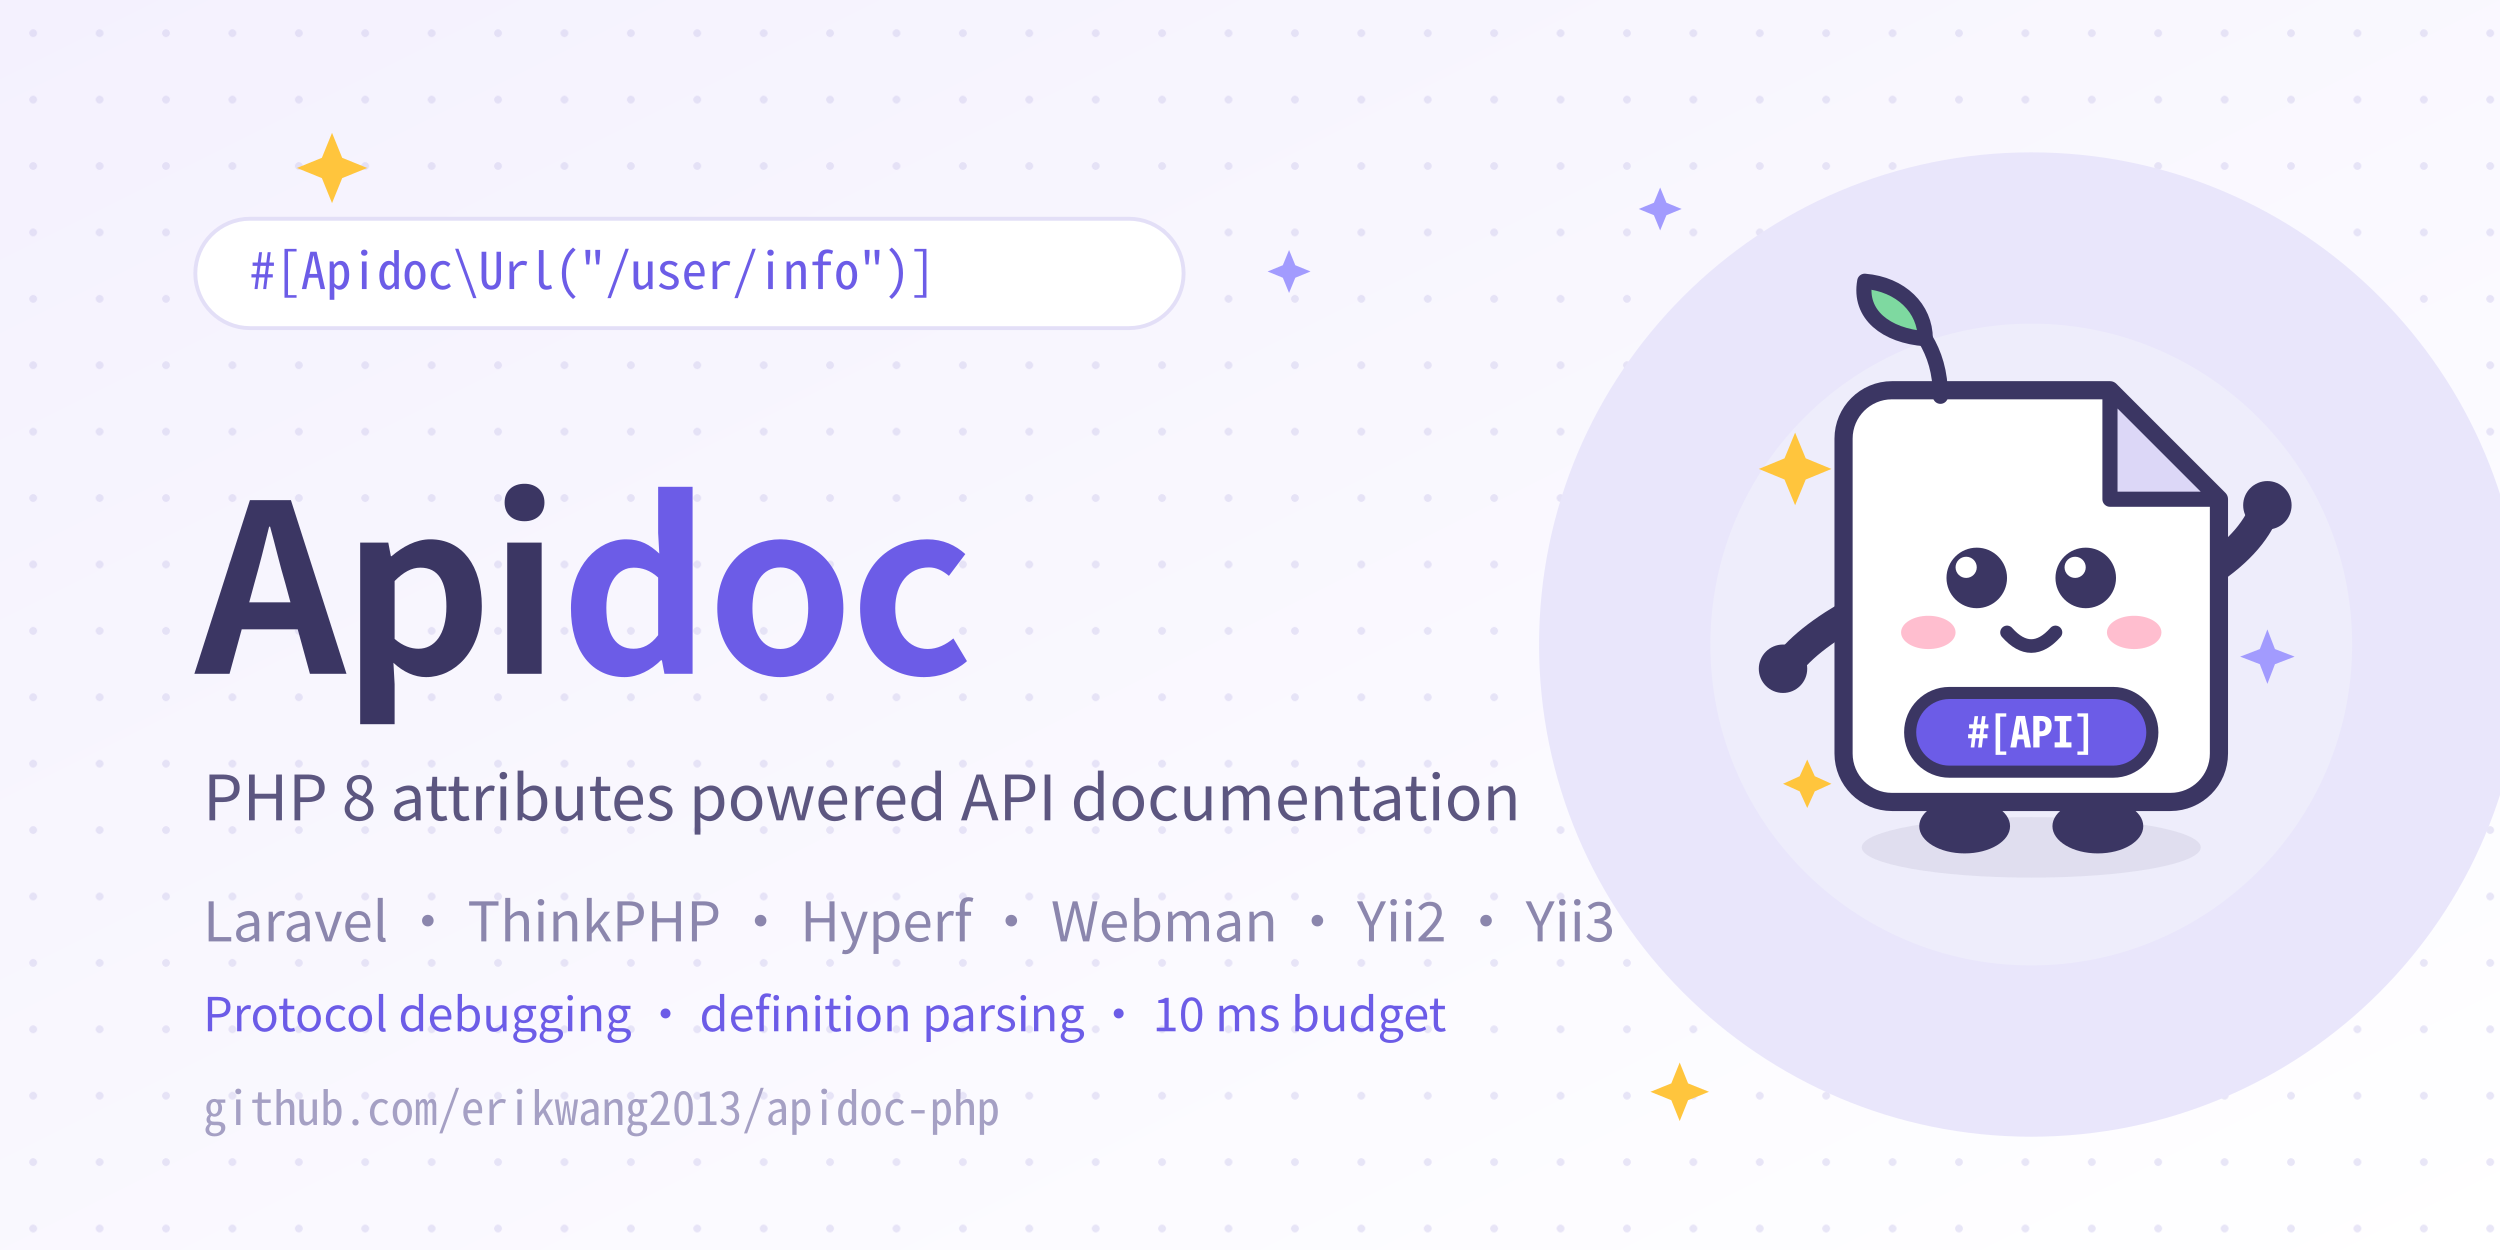
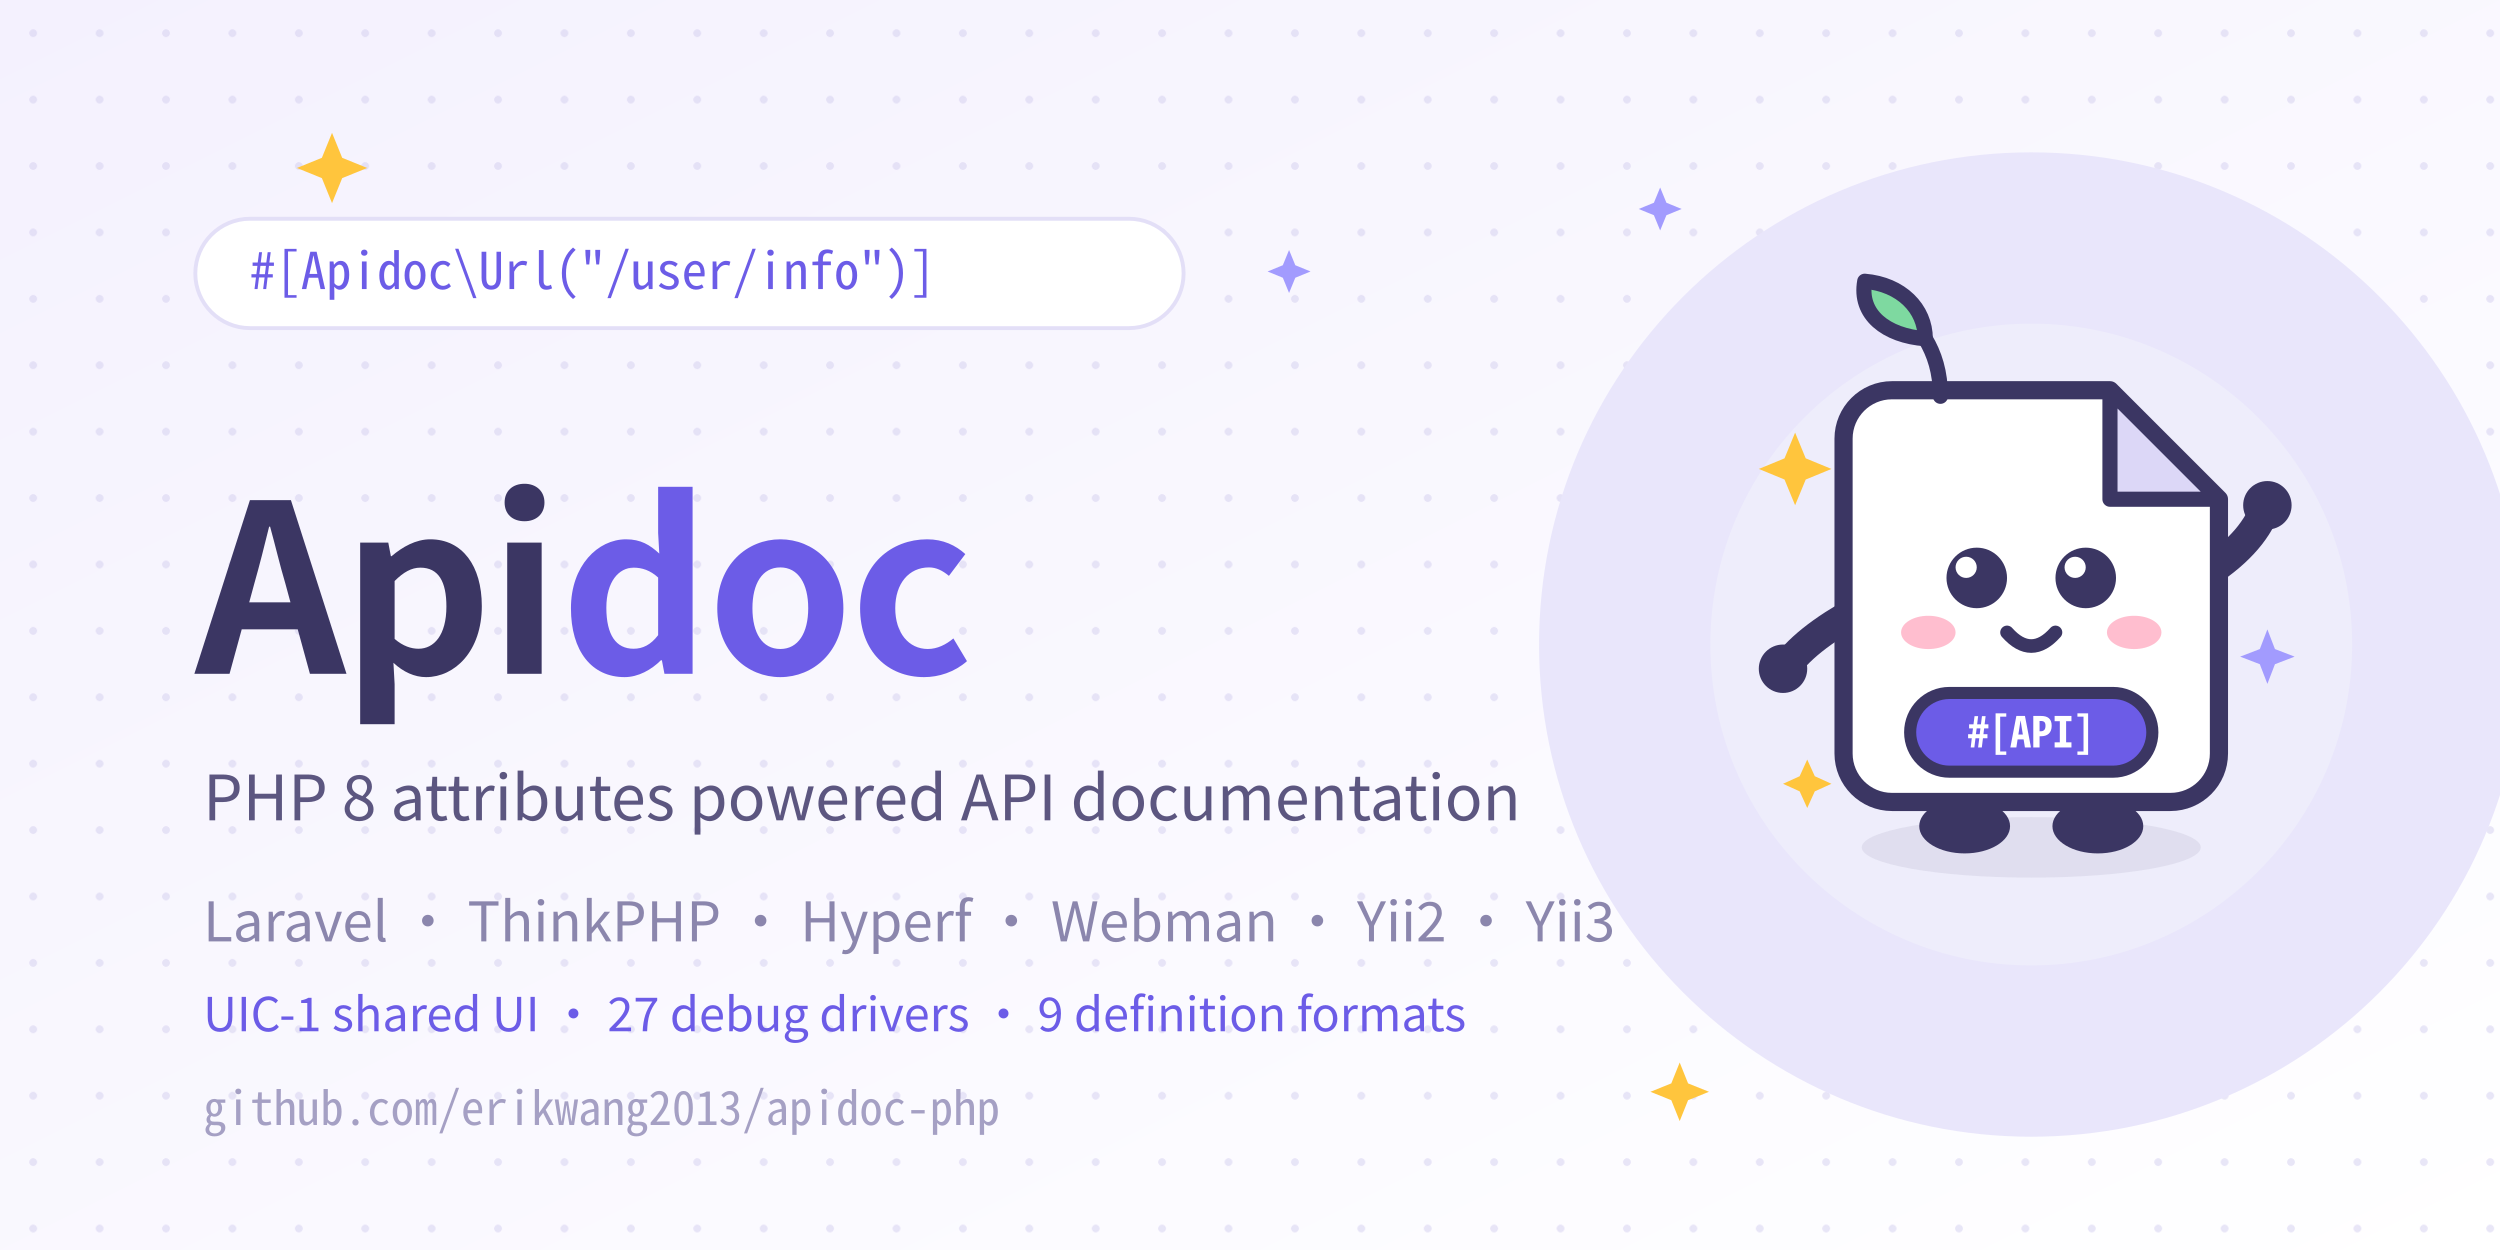
<svg xmlns="http://www.w3.org/2000/svg" viewBox="0 0 1280 640" width="1280" height="640" role="img" aria-label="Apidoc — 基于 PHP 8 attributes 的 API 文档生成与接口开发工具">
  <defs>
    <linearGradient id="bg" x1="0" y1="0" x2="1" y2="1">
      <stop offset="0" stop-color="#F4F1FE" />
      <stop offset="1" stop-color="#FFFFFF" />
    </linearGradient>
    <pattern id="dots" width="34" height="34" patternUnits="userSpaceOnUse">
      <circle cx="17" cy="17" r="2" fill="#CFC9EE" opacity=".45" />
    </pattern>
  </defs>
  <rect width="1280" height="640" fill="url(#bg)" />
  <rect width="1280" height="640" fill="url(#dots)" />
  <circle cx="1040" cy="330" r="252" fill="#E9E6FB" />
  <g transform="translate(838.5 119.2) scale(1.55)" stroke-linecap="round" stroke-linejoin="round">
    <circle cx="130" cy="136" r="106" fill="#EEEDFB" />
    <ellipse cx="130" cy="203" rx="56" ry="10" fill="#3B3663" opacity=".08" />
    <g fill="none" stroke="#3B3663" stroke-width="10">
      <path d="M 78 122 Q 58 132 50 142" />
      <path d="M 182 116 Q 200 106 206 94" />
    </g>
    <g fill="#3B3663">
      <ellipse cx="108" cy="196" rx="15" ry="9" />
      <ellipse cx="152" cy="196" rx="15" ry="9" />
    </g>
    <path d="M 84 52 H 156 L 192 88 V 172 A 16 16 0 0 1 176 188 H 84 A 16 16 0 0 1 68 172 V 68 A 16 16 0 0 1 84 52 Z" fill="#FFFFFF" stroke="#3B3663" stroke-width="6" />
    <path d="M 156 52 L 156 88 L 192 88 Z" fill="#DCD7F7" stroke="#3B3663" stroke-width="5" />
    <path d="M 100 54 C 100 46 98 40 95 35" fill="none" stroke="#3B3663" stroke-width="5" />
    <path d="M 95 35 C 82 34 73 27 75 16 C 87 17 95 25 95 35 Z" fill="#7ED9A0" stroke="#3B3663" stroke-width="5" />
    <g fill="#3B3663">
      <circle cx="112" cy="114" r="10" />
      <circle cx="148" cy="114" r="10" />
    </g>
    <g fill="#FFFFFF">
      <circle cx="108.5" cy="110.5" r="3.5" />
      <circle cx="144.5" cy="110.5" r="3.5" />
    </g>
    <g fill="#FFB3C7" opacity=".85">
      <ellipse cx="96" cy="132" rx="9" ry="5.5" />
      <ellipse cx="164" cy="132" rx="9" ry="5.5" />
    </g>
    <path d="M 122 132 Q 130 141 138 132" fill="none" stroke="#3B3663" stroke-width="4.5" />
    <rect x="90" y="152" width="80" height="26" rx="13" fill="#6C5CE7" stroke="#3B3663" stroke-width="4" />
    <text x="130" y="170" text-anchor="middle" font-family="Source Han Mono, Noto Sans Mono CJK SC, monospace" font-size="14" font-weight="700" fill="#FFFFFF">#[API]</text>
    <g fill="#3B3663">
      <circle cx="48" cy="144" r="8" />
      <circle cx="208" cy="90" r="8" />
    </g>
    <g fill="#FFC53D">
      <path d="M 52 66 L 55.5 74.5 L 64 78 L 55.5 81.5 L 52 90 L 48.5 81.5 L 40 78 L 48.5 74.5 Z" />
      <path d="M 56 174 L 58.5 179.5 L 64 182 L 58.5 184.5 L 56 190 L 53.5 184.5 L 48 182 L 53.5 179.5 Z" />
    </g>
    <path d="M 208 131 L 210.5 137.5 L 217 140 L 210.5 142.5 L 208 149 L 205.5 142.5 L 199 140 L 205.5 137.5 Z" fill="#A29BFE" />
  </g>
  <g fill="#FFC53D">
    <path d="M 170 68 L 175.2 80.8 L 188 86 L 175.2 91.2 L 170 104 L 164.8 91.2 L 152 86 L 164.8 80.8 Z" />
    <path d="M 860 544 L 864.3 554.7 L 875 559 L 864.3 563.3 L 860 574 L 855.7 563.3 L 845 559 L 855.7 554.7 Z" />
  </g>
  <g fill="#A29BFE">
    <path d="M 850 96 L 853.2 103.8 L 861 107 L 853.2 110.2 L 850 118 L 846.8 110.2 L 839 107 L 846.8 103.8 Z" />
    <path d="M 660 128 L 663.2 135.8 L 671 139 L 663.2 142.2 L 660 150 L 656.8 142.2 L 649 139 L 656.8 135.8 Z" />
  </g>
  <rect x="100" y="112" width="506" height="56" rx="28" fill="#FFFFFF" stroke="#E3DFF7" stroke-width="2" />
  <text x="128" y="148" font-family="Source Han Mono, Noto Sans Mono CJK SC, monospace" font-size="26" fill="#6C5CE7">#[Apidoc\Url("/user/info")]</text>
  <text x="100" y="345" font-family="Noto Sans CJK SC, sans-serif" font-size="120" font-weight="700" letter-spacing="-2" fill="#3B3663">Api<tspan fill="#6C5CE7">doc</tspan>
  </text>
  <text x="104" y="420" font-family="Noto Sans CJK SC, sans-serif" font-size="32" fill="#5C5680">PHP 8 attributes powered API documentation</text>
  <text x="104" y="482" font-family="Noto Sans CJK SC, sans-serif" font-size="28" fill="#8B86AD">Laravel · ThinkPHP · Hyperf · Webman · Yii2 · Yii3</text>
-   <text x="104" y="528" font-family="Noto Sans CJK SC, sans-serif" font-size="24" fill="#6C5CE7">Protocol debugging · definition parsing · 10 ms budget</text>
+   <text x="104" y="528" font-family="Noto Sans CJK SC, sans-serif" font-size="24" fill="#6C5CE7">UIC-1 shared UI · 27 debug drivers · 9 definition formats</text>
  <text x="104" y="576" font-family="Source Han Mono, Noto Sans Mono CJK SC, monospace" font-size="24" fill="#A5A0C4">github.com/erikwang2013/apidoc-php</text>
</svg>
